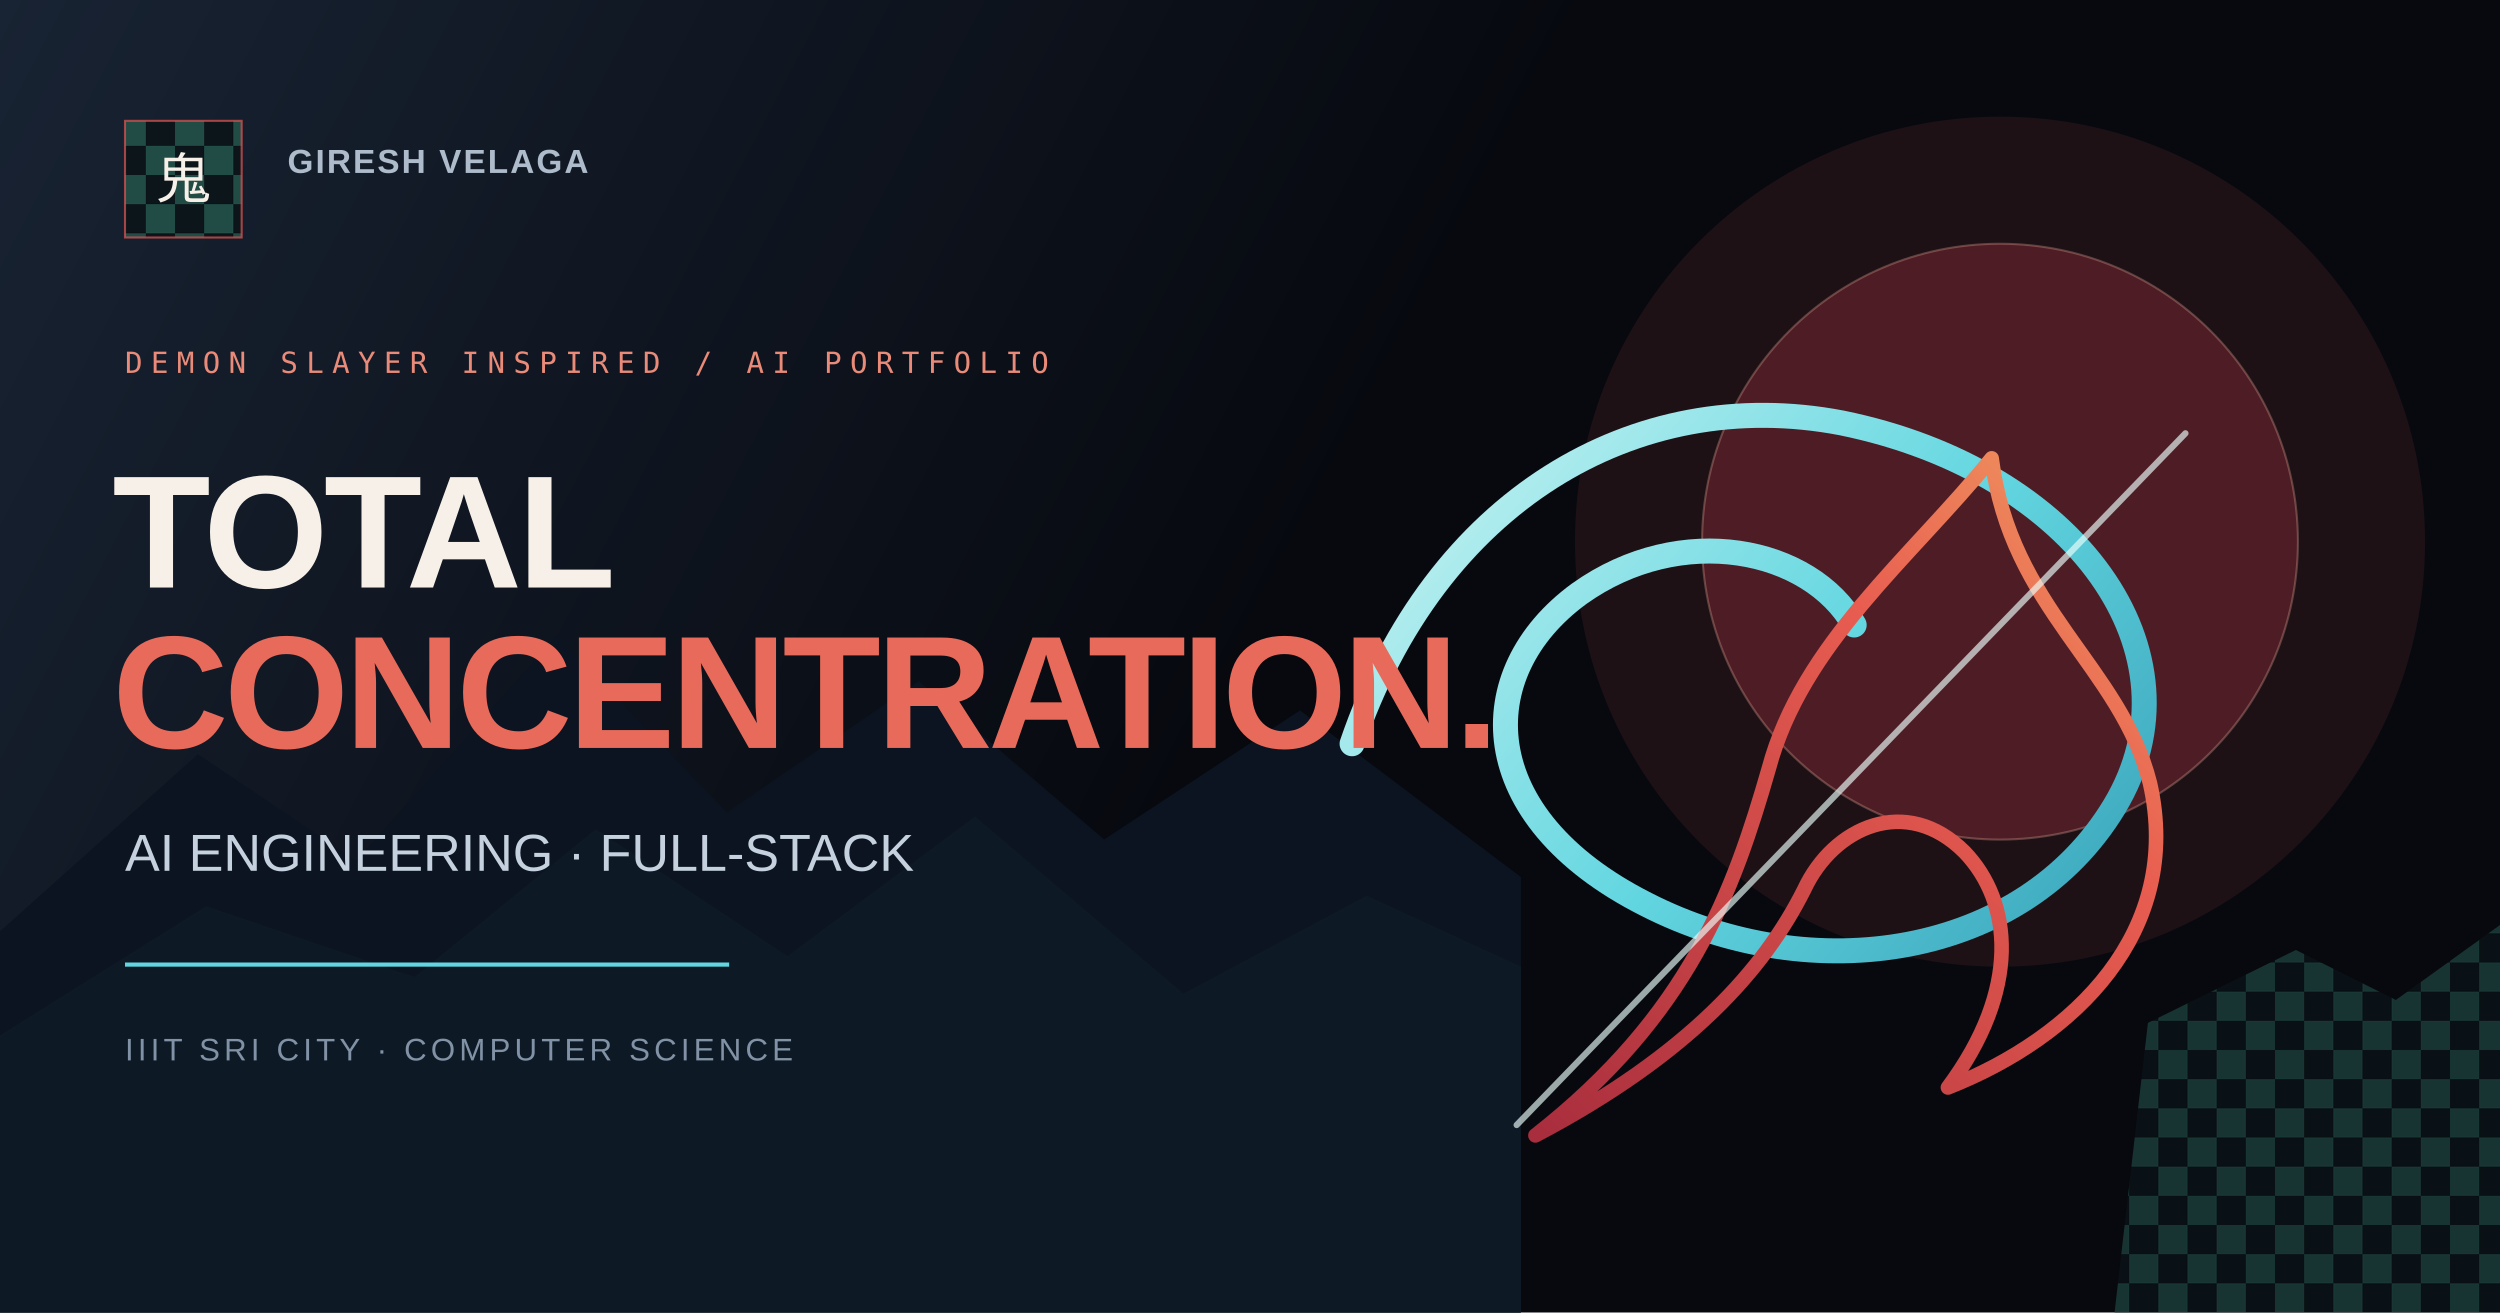
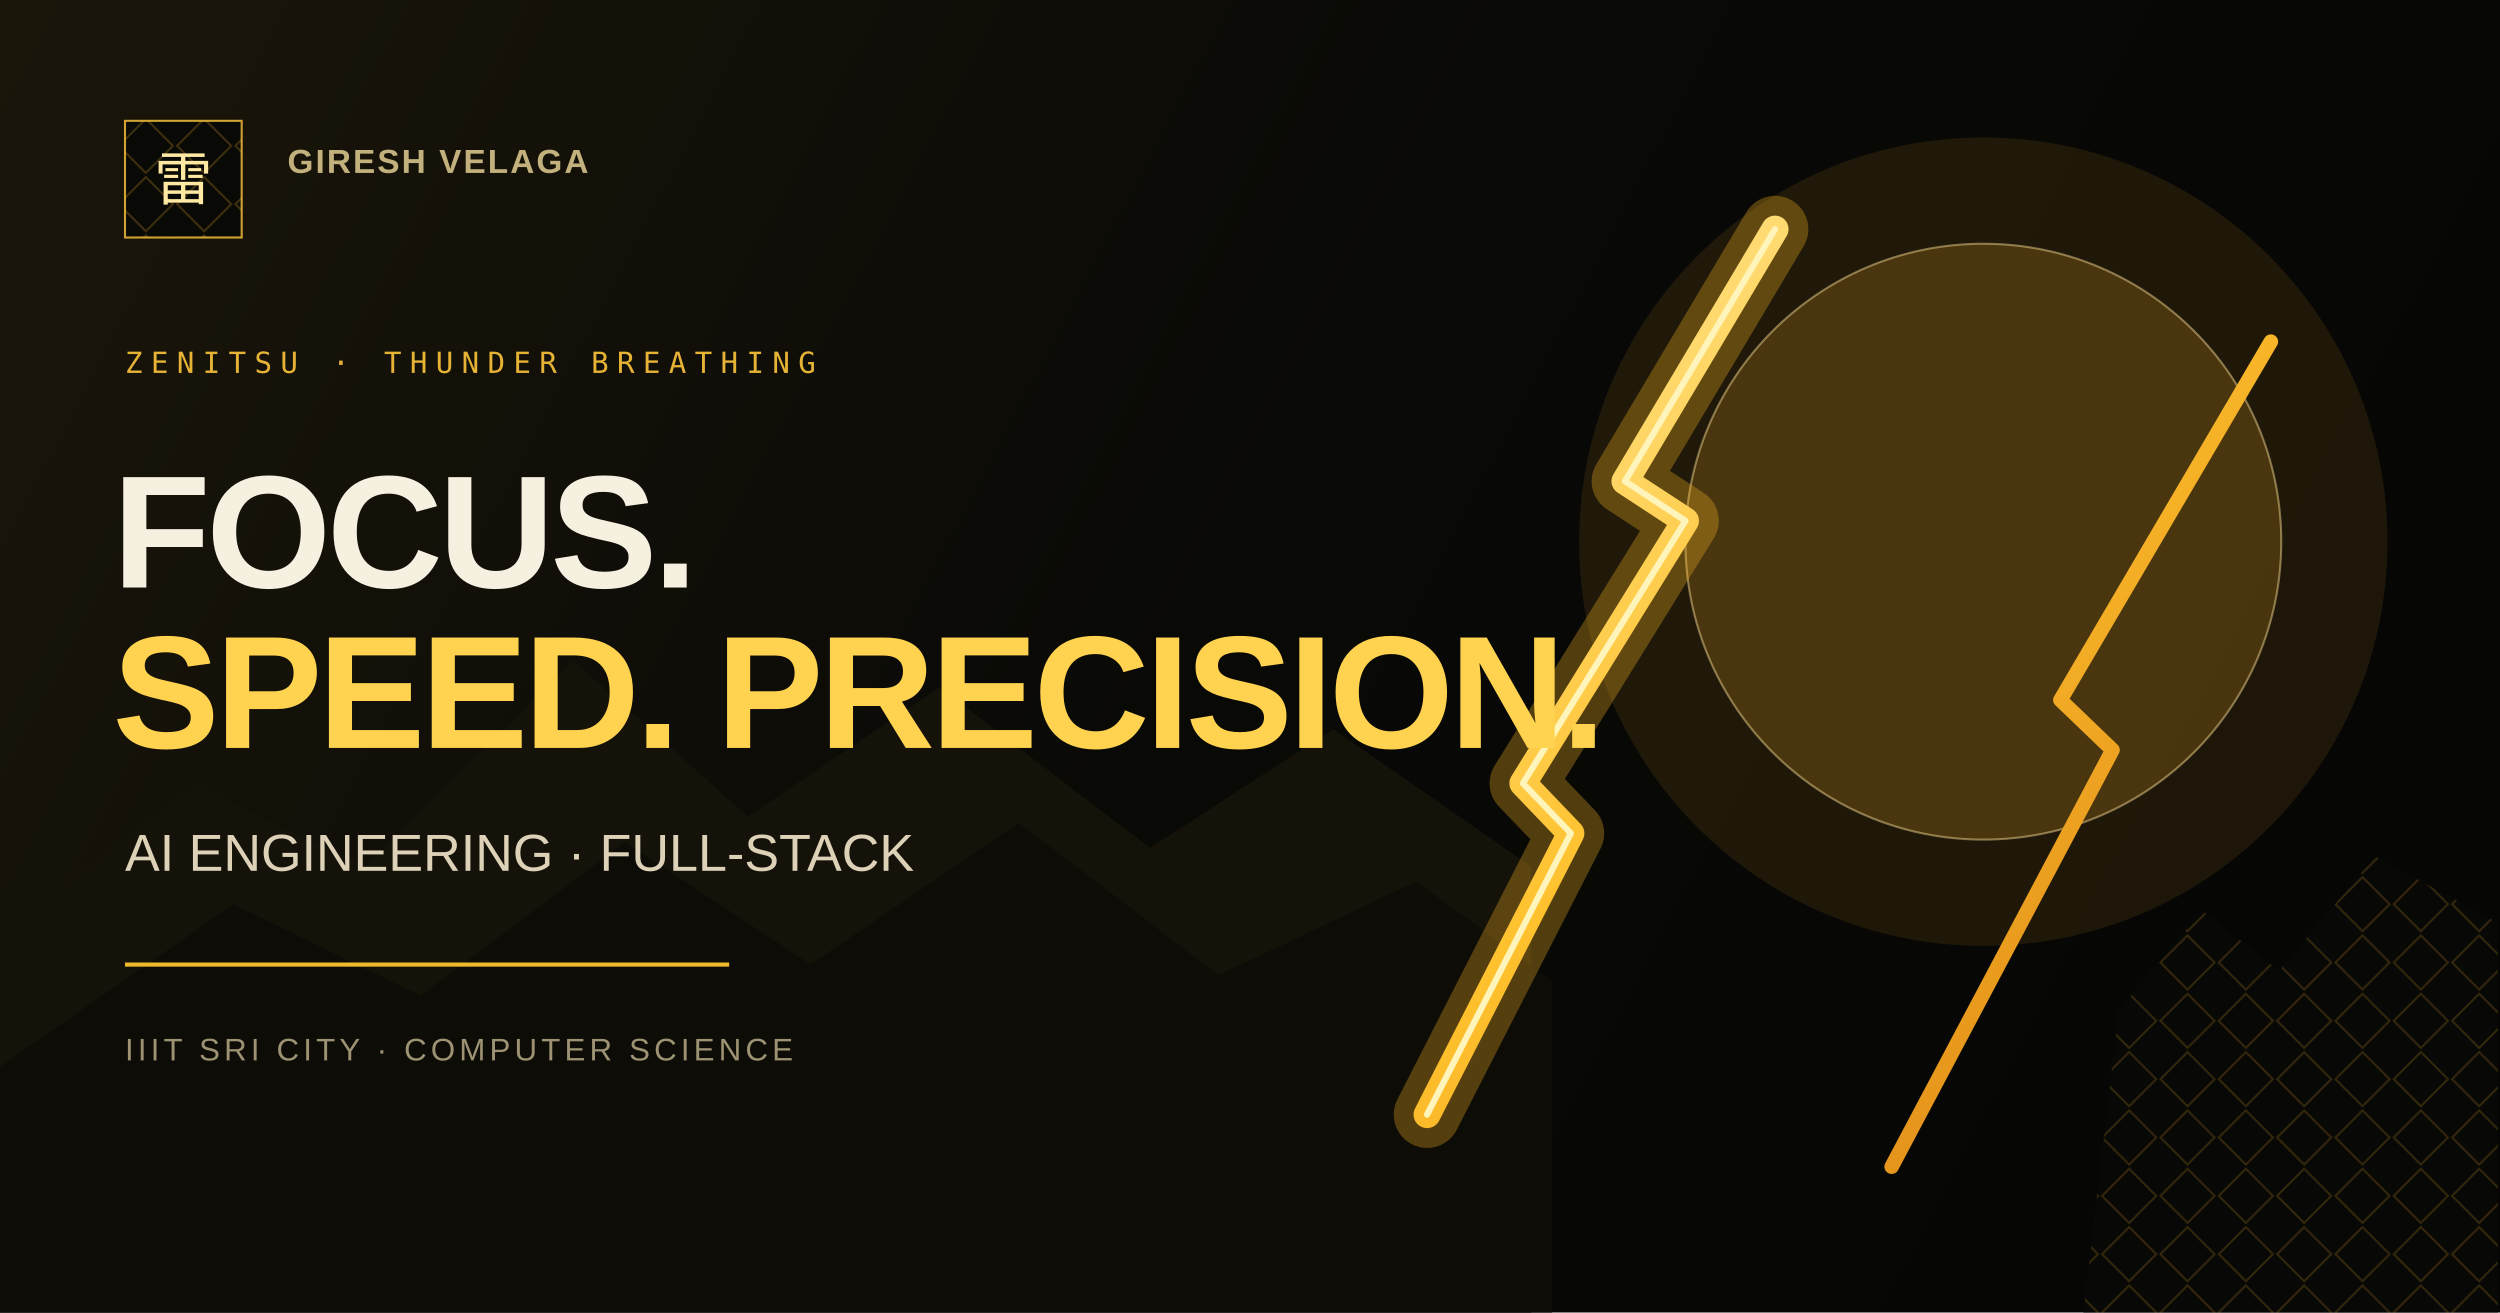
<svg xmlns="http://www.w3.org/2000/svg" width="1200" height="630" viewBox="0 0 1200 630" fill="none">
  <defs>
    <linearGradient id="night" x1="0" y1="0" x2="1200" y2="630" gradientUnits="userSpaceOnUse">
-       <stop stop-color="#182333" />
-       <stop offset=".5" stop-color="#07090F" />
-       <stop offset="1" stop-color="#07090F" />
+       <stop stop-color="#1B160A" />
+       <stop offset=".48" stop-color="#090906" />
+       <stop offset="1" stop-color="#050504" />
    </linearGradient>
-     <linearGradient id="water" x1="670" y1="130" x2="1100" y2="500" gradientUnits="userSpaceOnUse">
-       <stop stop-color="#DDF9F6" />
-       <stop offset=".5" stop-color="#62D6E0" />
-       <stop offset="1" stop-color="#268BA8" />
+     <linearGradient id="gold" x1="660" y1="90" x2="1090" y2="515" gradientUnits="userSpaceOnUse">
+       <stop stop-color="#FFF4B4" />
+       <stop offset=".5" stop-color="#FFC12D" />
+       <stop offset="1" stop-color="#D98013" />
    </linearGradient>
-     <linearGradient id="fire" x1="720" y1="530" x2="1090" y2="150" gradientUnits="userSpaceOnUse">
-       <stop stop-color="#A82D3D" />
-       <stop offset=".55" stop-color="#E85D50" />
-       <stop offset="1" stop-color="#F5C66B" />
-     </linearGradient>
-     <pattern id="checks" width="28" height="28" patternUnits="userSpaceOnUse">
-       <rect width="28" height="28" fill="#0C161A" />
-       <rect width="14" height="14" fill="#214B45" />
-       <rect x="14" y="14" width="14" height="14" fill="#214B45" />
+     <pattern id="haori" width="28" height="28" patternUnits="userSpaceOnUse">
+       <rect width="28" height="28" fill="#090906" />
+       <path d="M14 1L27 14L14 27L1 14Z" stroke="#E6AD29" stroke-opacity=".24" />
    </pattern>
  </defs>
  <rect width="1200" height="630" fill="url(#night)" />
-   <circle cx="960" cy="260" r="204" fill="#D65350" fill-opacity=".11" />
-   <circle cx="960" cy="260" r="143" fill="#A93240" fill-opacity=".35" stroke="#F2B5A4" stroke-opacity=".3" />
-   <path d="M0 447L95 362L171 413L267 305L349 390L441 327L530 403L624 341L730 421V630H0Z" fill="#0B1420" />
-   <path d="M0 497L99 435L199 469L286 398L378 459L468 392L568 477L656 430L730 464V630H0Z" fill="#0D1A25" />
-   <path d="M649 357C689 240 785 184 884 203C997 226 1059 314 1015 387C971 460 870 475 790 434C707 392 706 323 758 285C807 250 869 263 890 300" stroke="url(#water)" stroke-width="12" stroke-linecap="round" />
-   <path d="M737 545C811 487 832 428 849 369C865 309 917 268 956 220C965 292 1018 320 1032 376C1048 447 996 498 935 522C970 475 966 433 943 409C915 381 880 397 866 427C847 465 811 506 737 545Z" stroke="url(#fire)" stroke-width="7" stroke-linejoin="round" />
-   <path d="M728 540L1049 208" stroke="#ECFFFC" stroke-width="3" stroke-linecap="round" opacity=".65" />
-   <path d="M1031 491L1102 456L1150 480L1200 444V630H1015Z" fill="url(#checks)" opacity=".66" />
-   <rect x="60" y="58" width="56" height="56" fill="url(#checks)" stroke="#D65350" stroke-opacity=".75" />
-   <text x="88" y="95" fill="#F6F0E8" text-anchor="middle" font-family="Arial,sans-serif" font-size="26">鬼</text>
-   <text x="138" y="83" fill="#AEBBCA" font-family="Arial,sans-serif" font-size="16" font-weight="600" letter-spacing="1">GIRESH VELAGA</text>
-   <text x="60" y="179" fill="#E98B78" font-family="monospace" font-size="14" letter-spacing="4">DEMON SLAYER INSPIRED / AI PORTFOLIO</text>
-   <text x="54" y="282" fill="#F6F0E8" font-family="Arial,sans-serif" font-size="77" font-weight="700" letter-spacing="-2">TOTAL</text>
-   <text x="54" y="359" fill="#E86A5A" font-family="Arial,sans-serif" font-size="77" font-weight="700" letter-spacing="-2">CONCENTRATION.</text>
-   <text x="60" y="418" fill="#C5D1DE" font-family="Arial,sans-serif" font-size="25">AI ENGINEERING · FULL-STACK</text>
-   <path d="M60 463H350" stroke="#62D6E0" stroke-width="2" />
-   <text x="60" y="509" fill="#8292A6" font-family="Arial,sans-serif" font-size="15" letter-spacing="2">IIIT SRI CITY · COMPUTER SCIENCE</text>
+   <circle cx="952" cy="260" r="194" fill="#FFBD2F" fill-opacity=".1" />
+   <circle cx="952" cy="260" r="143" fill="#D79B21" fill-opacity=".23" stroke="#FFE39A" stroke-opacity=".45" />
+   <path d="M0 448L94 377L176 416L275 317L359 392L451 330L552 407L640 350L735 416V630H0Z" fill="#151209" />
+   <path d="M0 512L112 434L202 478L300 404L389 463L489 395L585 468L680 423L745 471V630H0Z" fill="#0D0C07" />
+   <path d="M685 535L754 400L731 376L809 250L780 231L852 110" stroke="#FFB923" stroke-opacity=".3" stroke-width="32" stroke-linecap="round" stroke-linejoin="round" />
+   <path d="M685 535L754 400L731 376L809 250L780 231L852 110" stroke="url(#gold)" stroke-width="13" stroke-linecap="round" stroke-linejoin="round" />
+   <path d="M685 535L754 400L731 376L809 250L780 231L852 110" stroke="#FFF4B9" stroke-width="3" stroke-linecap="round" stroke-linejoin="round" />
+   <path d="M908 560L1014 360L989 336L1090 164" stroke="url(#gold)" stroke-width="7" stroke-linecap="round" stroke-linejoin="round" />
+   <path d="M1017 485L1057 437L1094 466L1140 411L1199 443V630H1000Z" fill="url(#haori)" opacity=".8" />
+   <rect x="60" y="58" width="56" height="56" fill="url(#haori)" stroke="#FFC63F" stroke-opacity=".8" />
+   <text x="88" y="96" fill="#FFE9A2" text-anchor="middle" font-family="serif" font-size="28">雷</text>
+   <text x="138" y="83" fill="#C2B17C" font-family="Arial,sans-serif" font-size="16" font-weight="600" letter-spacing="1">GIRESH VELAGA</text>
+   <text x="60" y="179" fill="#E6B334" font-family="monospace" font-size="14" letter-spacing="4">ZENITSU · THUNDER BREATHING</text>
+   <text x="54" y="282" fill="#F6F0E1" font-family="Arial,sans-serif" font-size="77" font-weight="700" letter-spacing="-2">FOCUS.</text>
+   <text x="54" y="359" fill="#FFD34F" font-family="Arial,sans-serif" font-size="77" font-weight="700" letter-spacing="-2">SPEED. PRECISION.</text>
+   <text x="60" y="418" fill="#DDD2B8" font-family="Arial,sans-serif" font-size="25">AI ENGINEERING · FULL-STACK</text>
+   <path d="M60 463H350" stroke="#F0B92B" stroke-width="2" />
+   <text x="60" y="509" fill="#9D9272" font-family="Arial,sans-serif" font-size="15" letter-spacing="2">IIIT SRI CITY · COMPUTER SCIENCE</text>
</svg>
